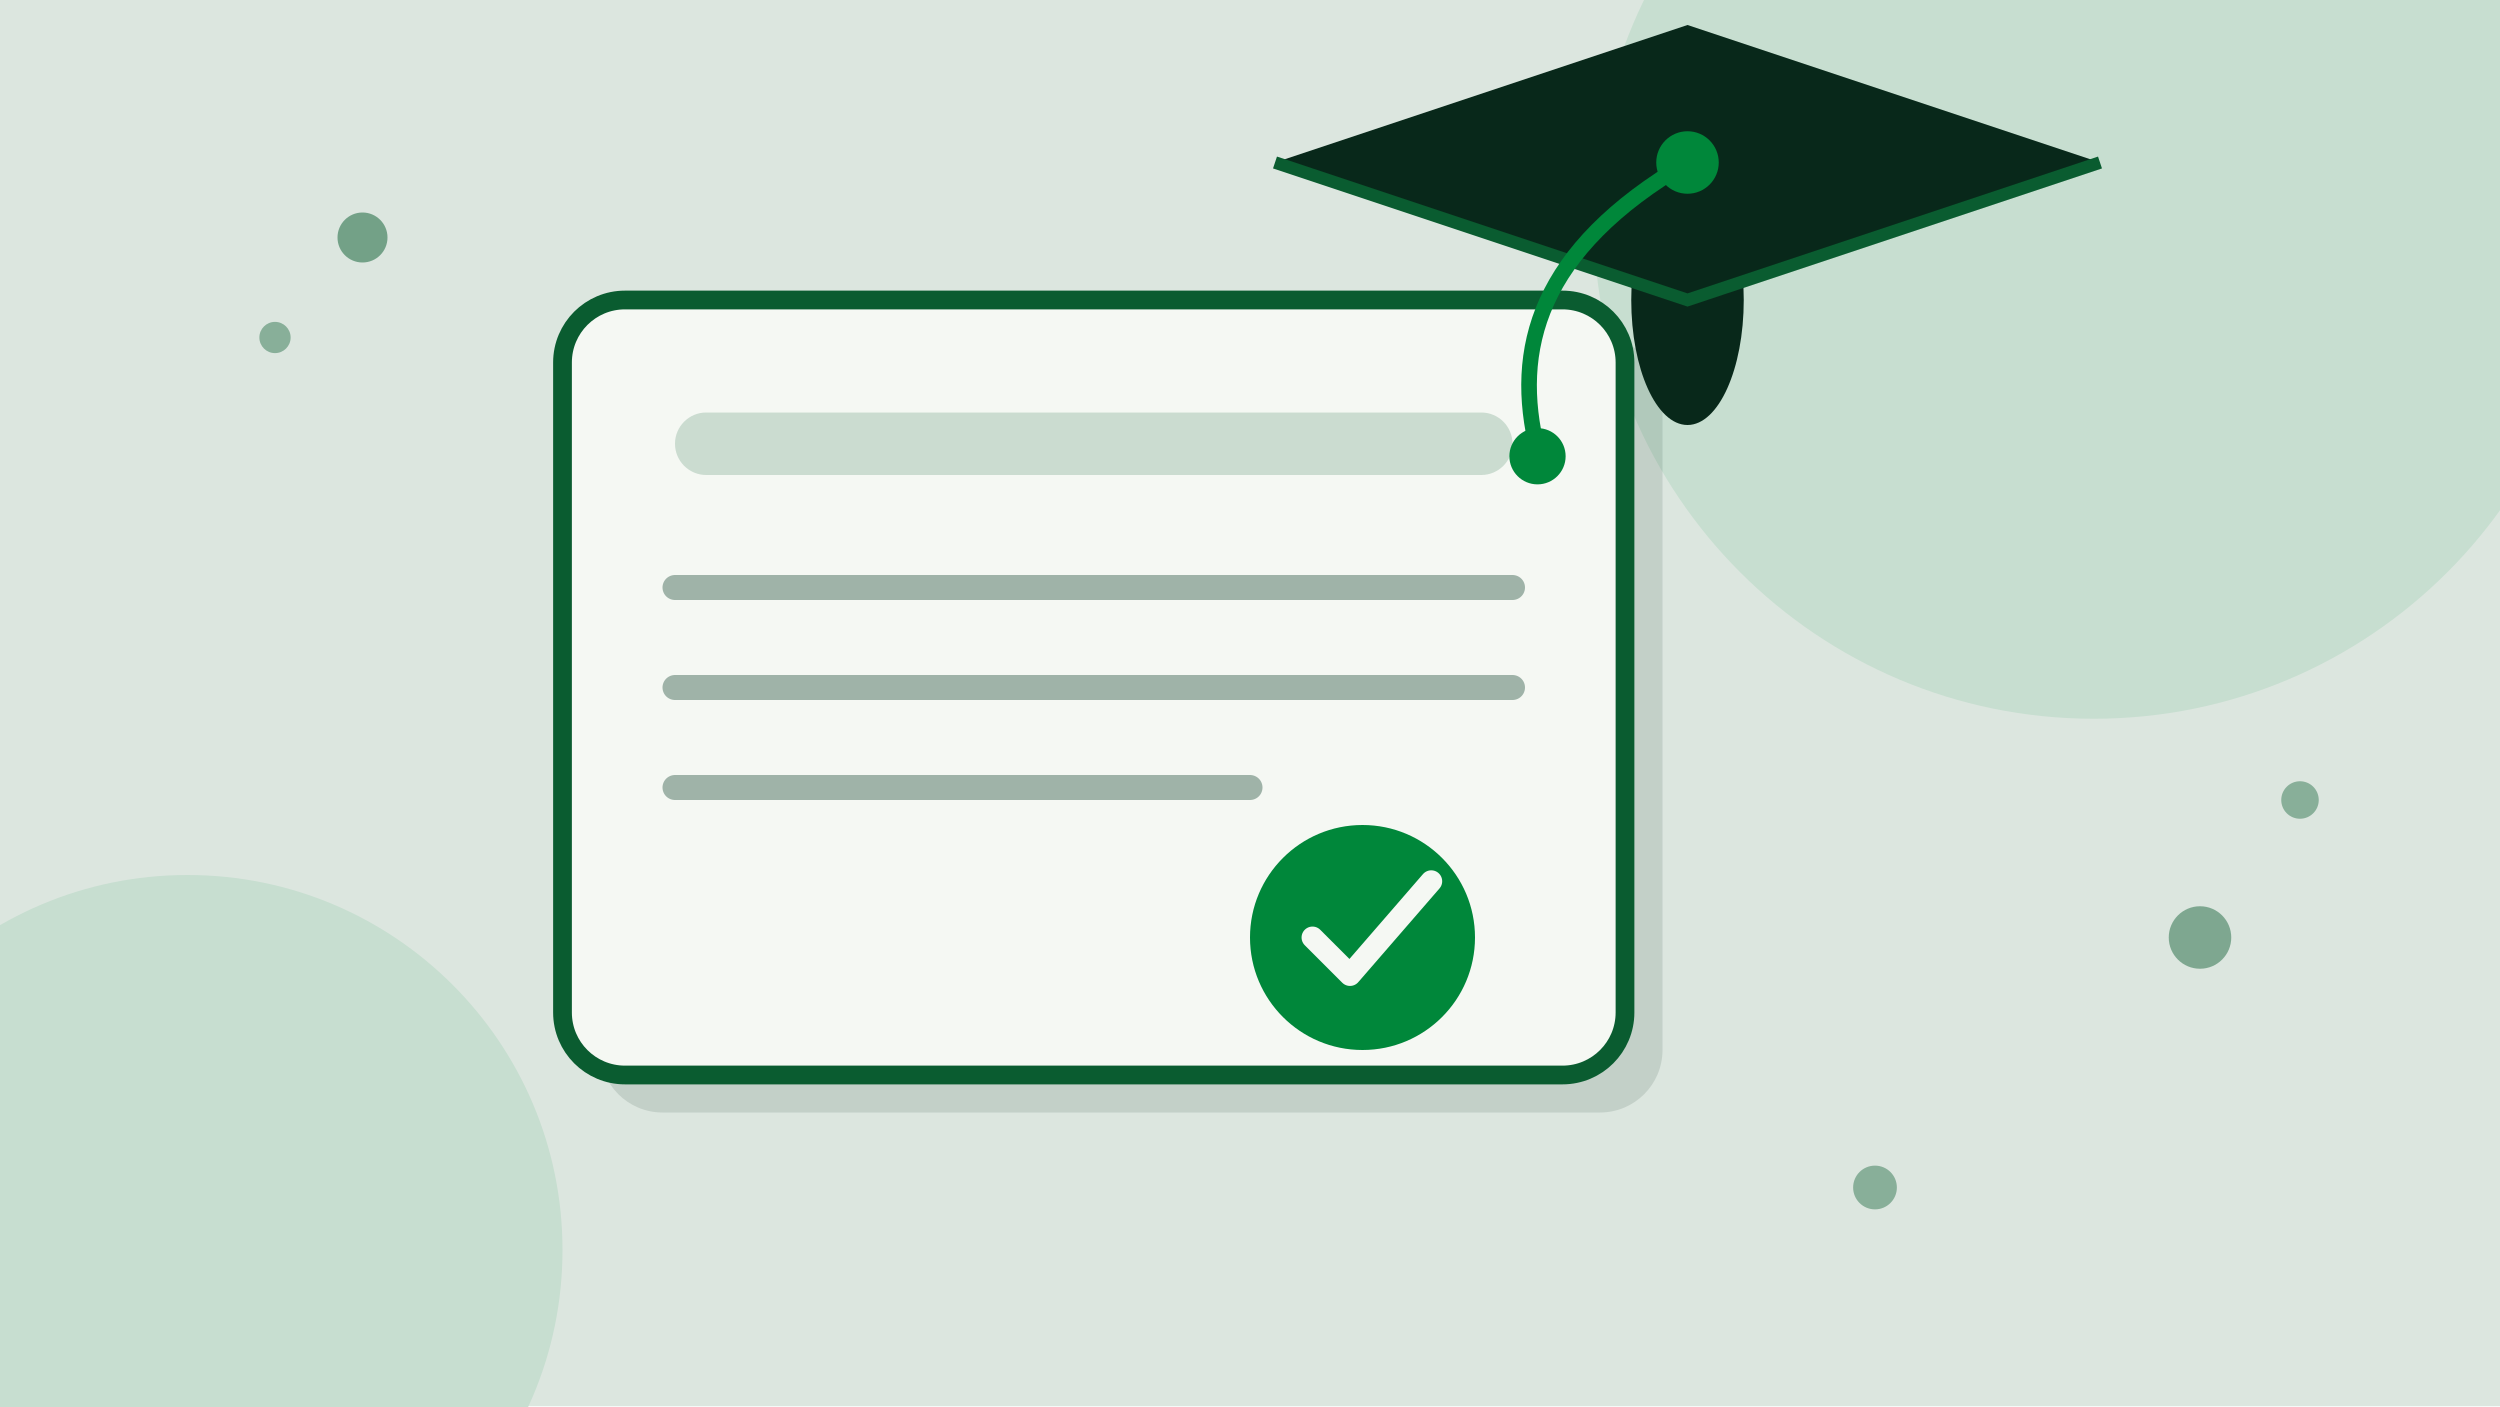
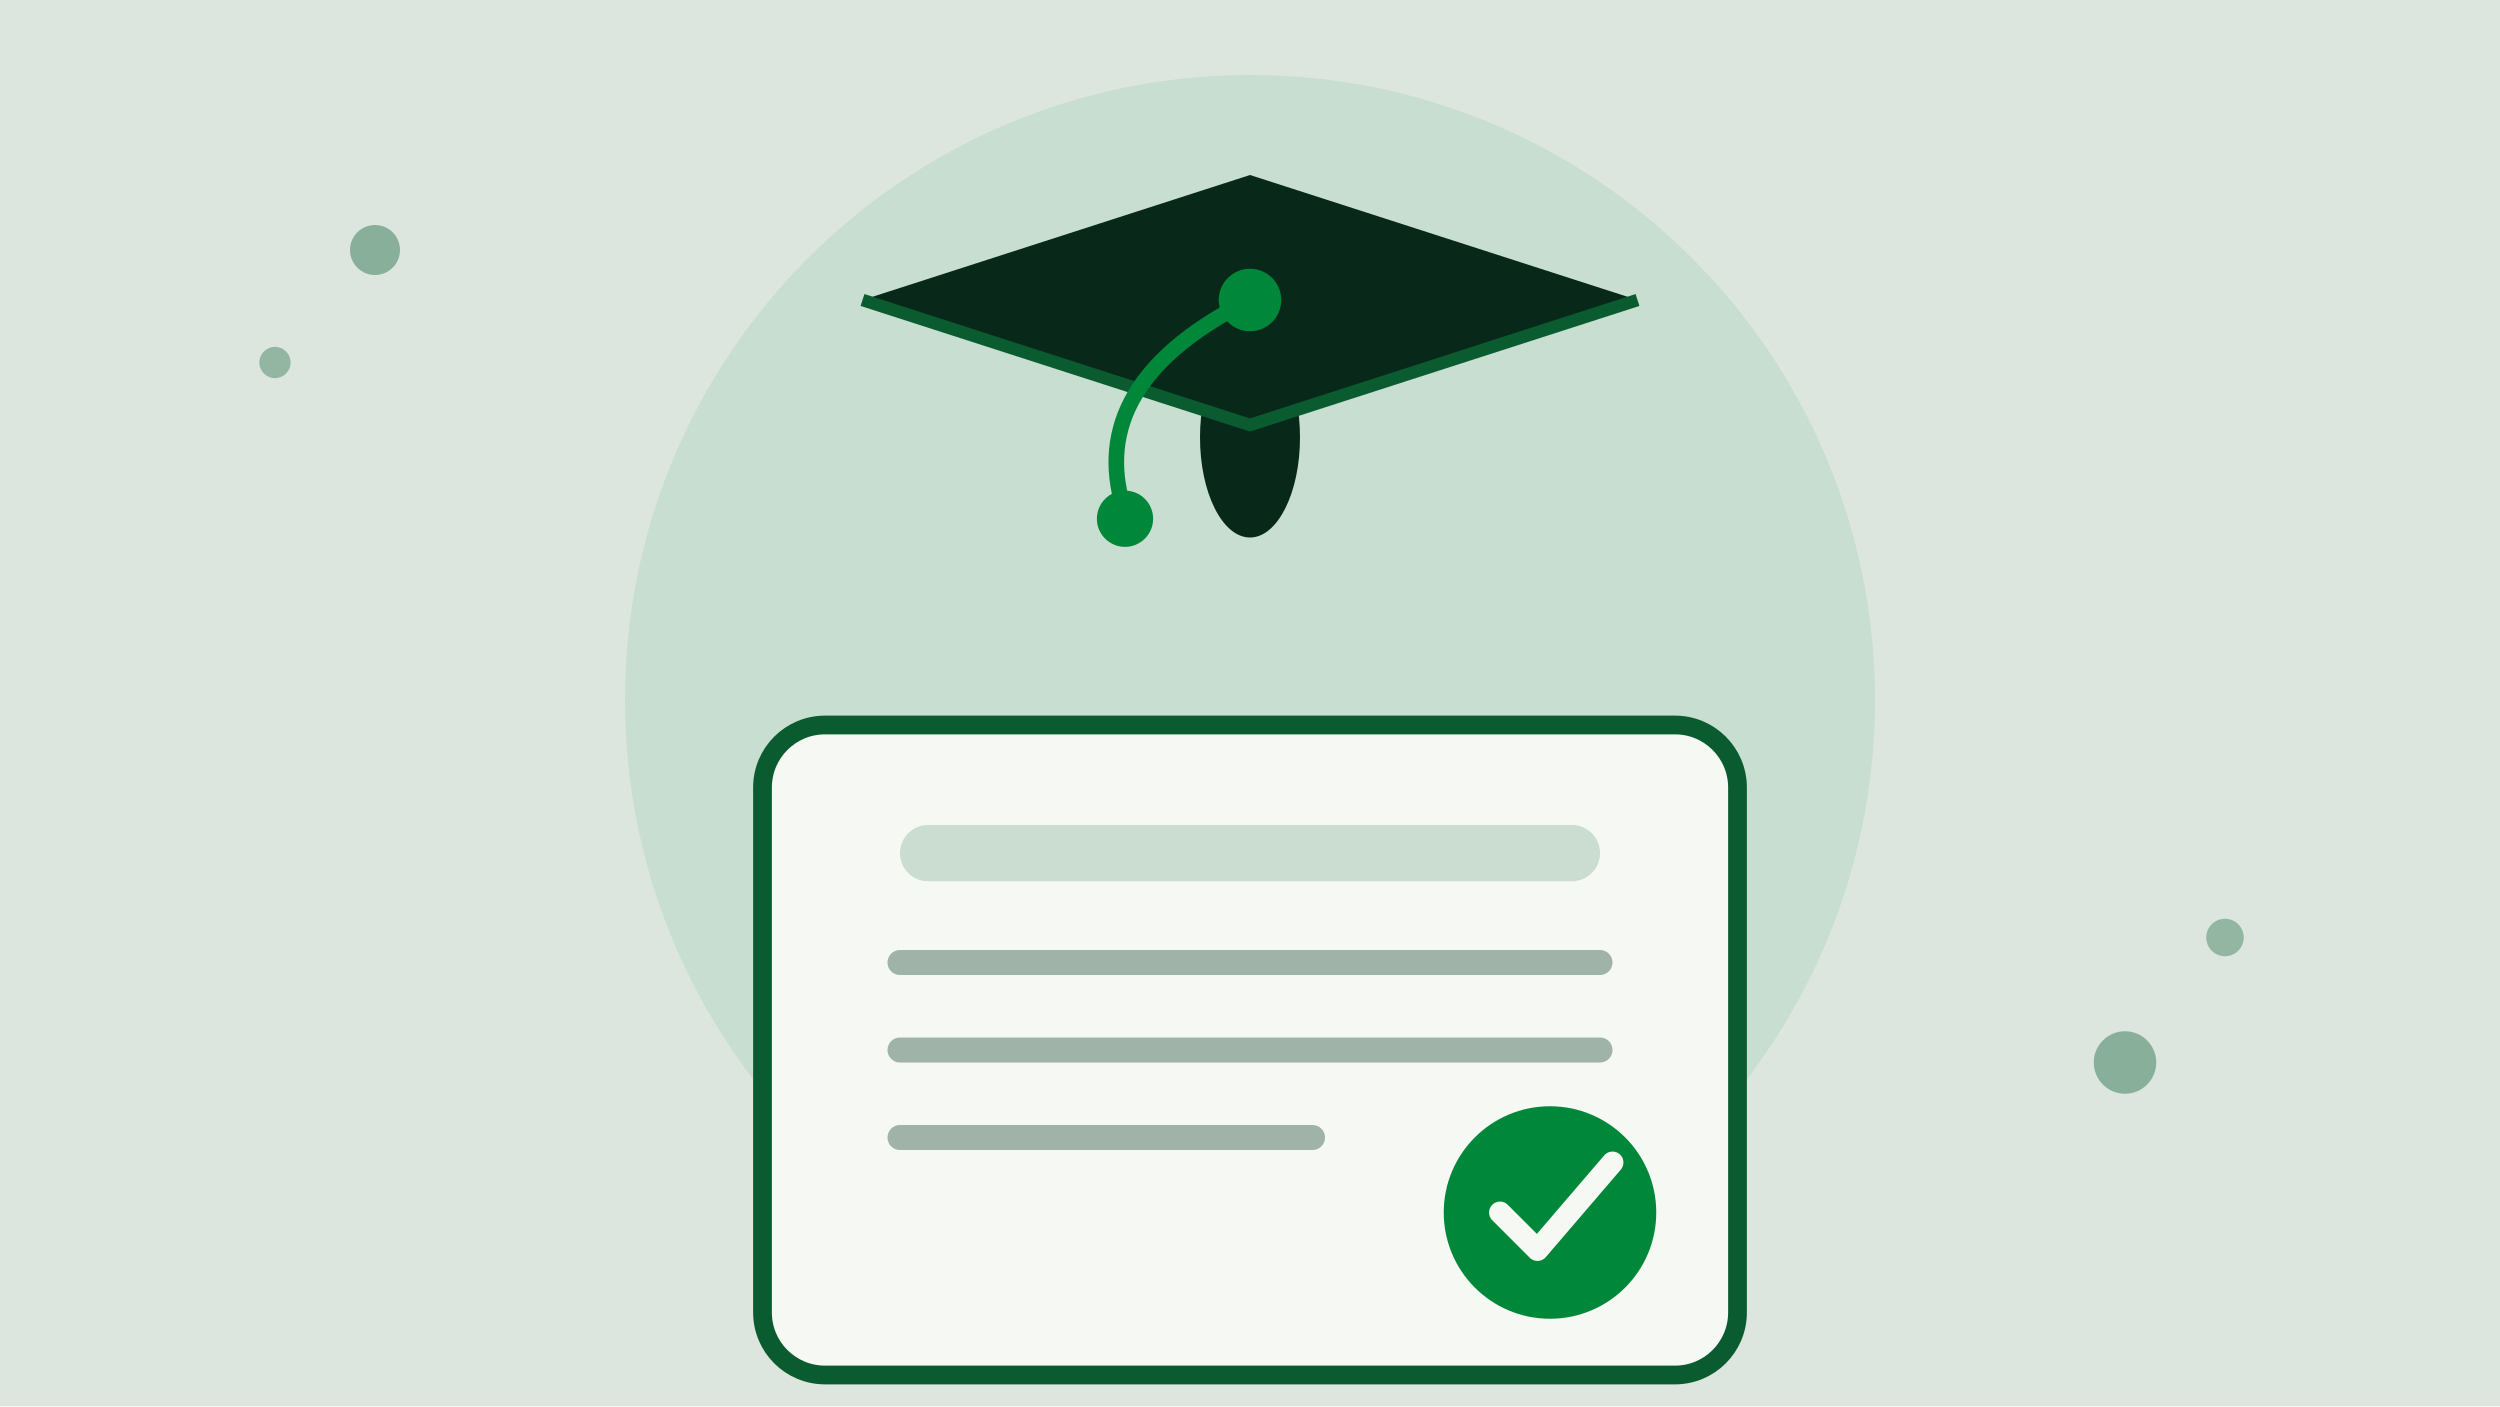
<svg xmlns="http://www.w3.org/2000/svg" viewBox="0 0 400 225" role="img" aria-label="Ilustración de un diploma y un birrete, sobre el cambio de carácter a universitaria">
  <rect width="400" height="225" fill="#DCE6DF" />
-   <circle cx="335" cy="35" r="80" fill="#C7DED0" />
-   <circle cx="30" cy="200" r="60" fill="#C7DED0" />
-   <g transform="translate(90,48)">
-     <rect x="6" y="6" width="170" height="124" rx="10" fill="#08281A" opacity=".12" />
-     <rect x="0" y="0" width="170" height="124" rx="10" fill="#F5F8F3" stroke="#0A5C30" stroke-width="3" />
-     <rect x="18" y="18" width="134" height="10" rx="5" fill="#0A5C30" opacity=".18" />
-     <line x1="18" y1="46" x2="152" y2="46" stroke="#9FB3A8" stroke-width="4" stroke-linecap="round" />
-     <line x1="18" y1="62" x2="152" y2="62" stroke="#9FB3A8" stroke-width="4" stroke-linecap="round" />
-     <line x1="18" y1="78" x2="110" y2="78" stroke="#9FB3A8" stroke-width="4" stroke-linecap="round" />
-     <circle cx="128" cy="102" r="18" fill="#00873A" />
-     <path d="M120 102 l6 6 13 -15" stroke="#F5F8F3" stroke-width="3.5" fill="none" stroke-linecap="round" stroke-linejoin="round" />
+   <circle cx="200" cy="112" r="100" fill="#C7DED0" />
+   <g transform="translate(200,52)">
+     <ellipse cx="0" cy="18" rx="8" ry="16" fill="#08281A" />
+     <path d="M-62 -4 L0 -24 L62 -4 L0 16 Z" fill="#08281A" />
+     <path d="M-62 -4 L0 16 L62 -4" fill="none" stroke="#0A5C30" stroke-width="2" />
+     <circle cx="0" cy="-4" r="5" fill="#00873A" />
+     <path d="M0 -4 C -20 6, -24 18, -20 30" fill="none" stroke="#00873A" stroke-width="2.5" />
+     <circle cx="-20" cy="31" r="4.5" fill="#00873A" />
  </g>
-   <g transform="translate(190,2)">
-     <ellipse cx="80" cy="46" rx="9" ry="20" fill="#08281A" />
-     <path d="M14 24 L80 2 L146 24 L80 46 Z" fill="#08281A" />
-     <path d="M14 24 L80 46 L146 24" fill="none" stroke="#0A5C30" stroke-width="2" />
-     <circle cx="80" cy="24" r="5" fill="#00873A" />
-     <path d="M80 24 C 56 38, 52 54, 56 70" fill="none" stroke="#00873A" stroke-width="2.5" />
-     <circle cx="56" cy="71" r="4.5" fill="#00873A" />
+   <g transform="translate(200,150)">
+     <rect x="-78" y="-34" width="156" height="104" rx="10" fill="#F5F8F3" stroke="#0A5C30" stroke-width="3" />
+     <rect x="-56" y="-18" width="112" height="9" rx="4.5" fill="#0A5C30" opacity=".18" />
+     <line x1="-56" y1="4" x2="56" y2="4" stroke="#9FB3A8" stroke-width="4" stroke-linecap="round" />
+     <line x1="-56" y1="18" x2="56" y2="18" stroke="#9FB3A8" stroke-width="4" stroke-linecap="round" />
+     <line x1="-56" y1="32" x2="10" y2="32" stroke="#9FB3A8" stroke-width="4" stroke-linecap="round" />
+     <circle cx="48" cy="44" r="17" fill="#00873A" />
+     <path d="M40 44 l6 6 12 -14" stroke="#F5F8F3" stroke-width="3.5" fill="none" stroke-linecap="round" stroke-linejoin="round" />
  </g>
  <g fill="#0A5C30">
-     <circle cx="58" cy="38" r="4" opacity=".5" />
-     <circle cx="44" cy="54" r="2.5" opacity=".4" />
-     <circle cx="352" cy="150" r="5" opacity=".45" />
-     <circle cx="368" cy="128" r="3" opacity=".4" />
-     <circle cx="300" cy="190" r="3.5" opacity=".4" />
+     <circle cx="60" cy="40" r="4" opacity=".4" />
+     <circle cx="44" cy="58" r="2.5" opacity=".35" />
+     <circle cx="340" cy="170" r="5" opacity=".4" />
+     <circle cx="356" cy="150" r="3" opacity=".35" />
  </g>
</svg>
